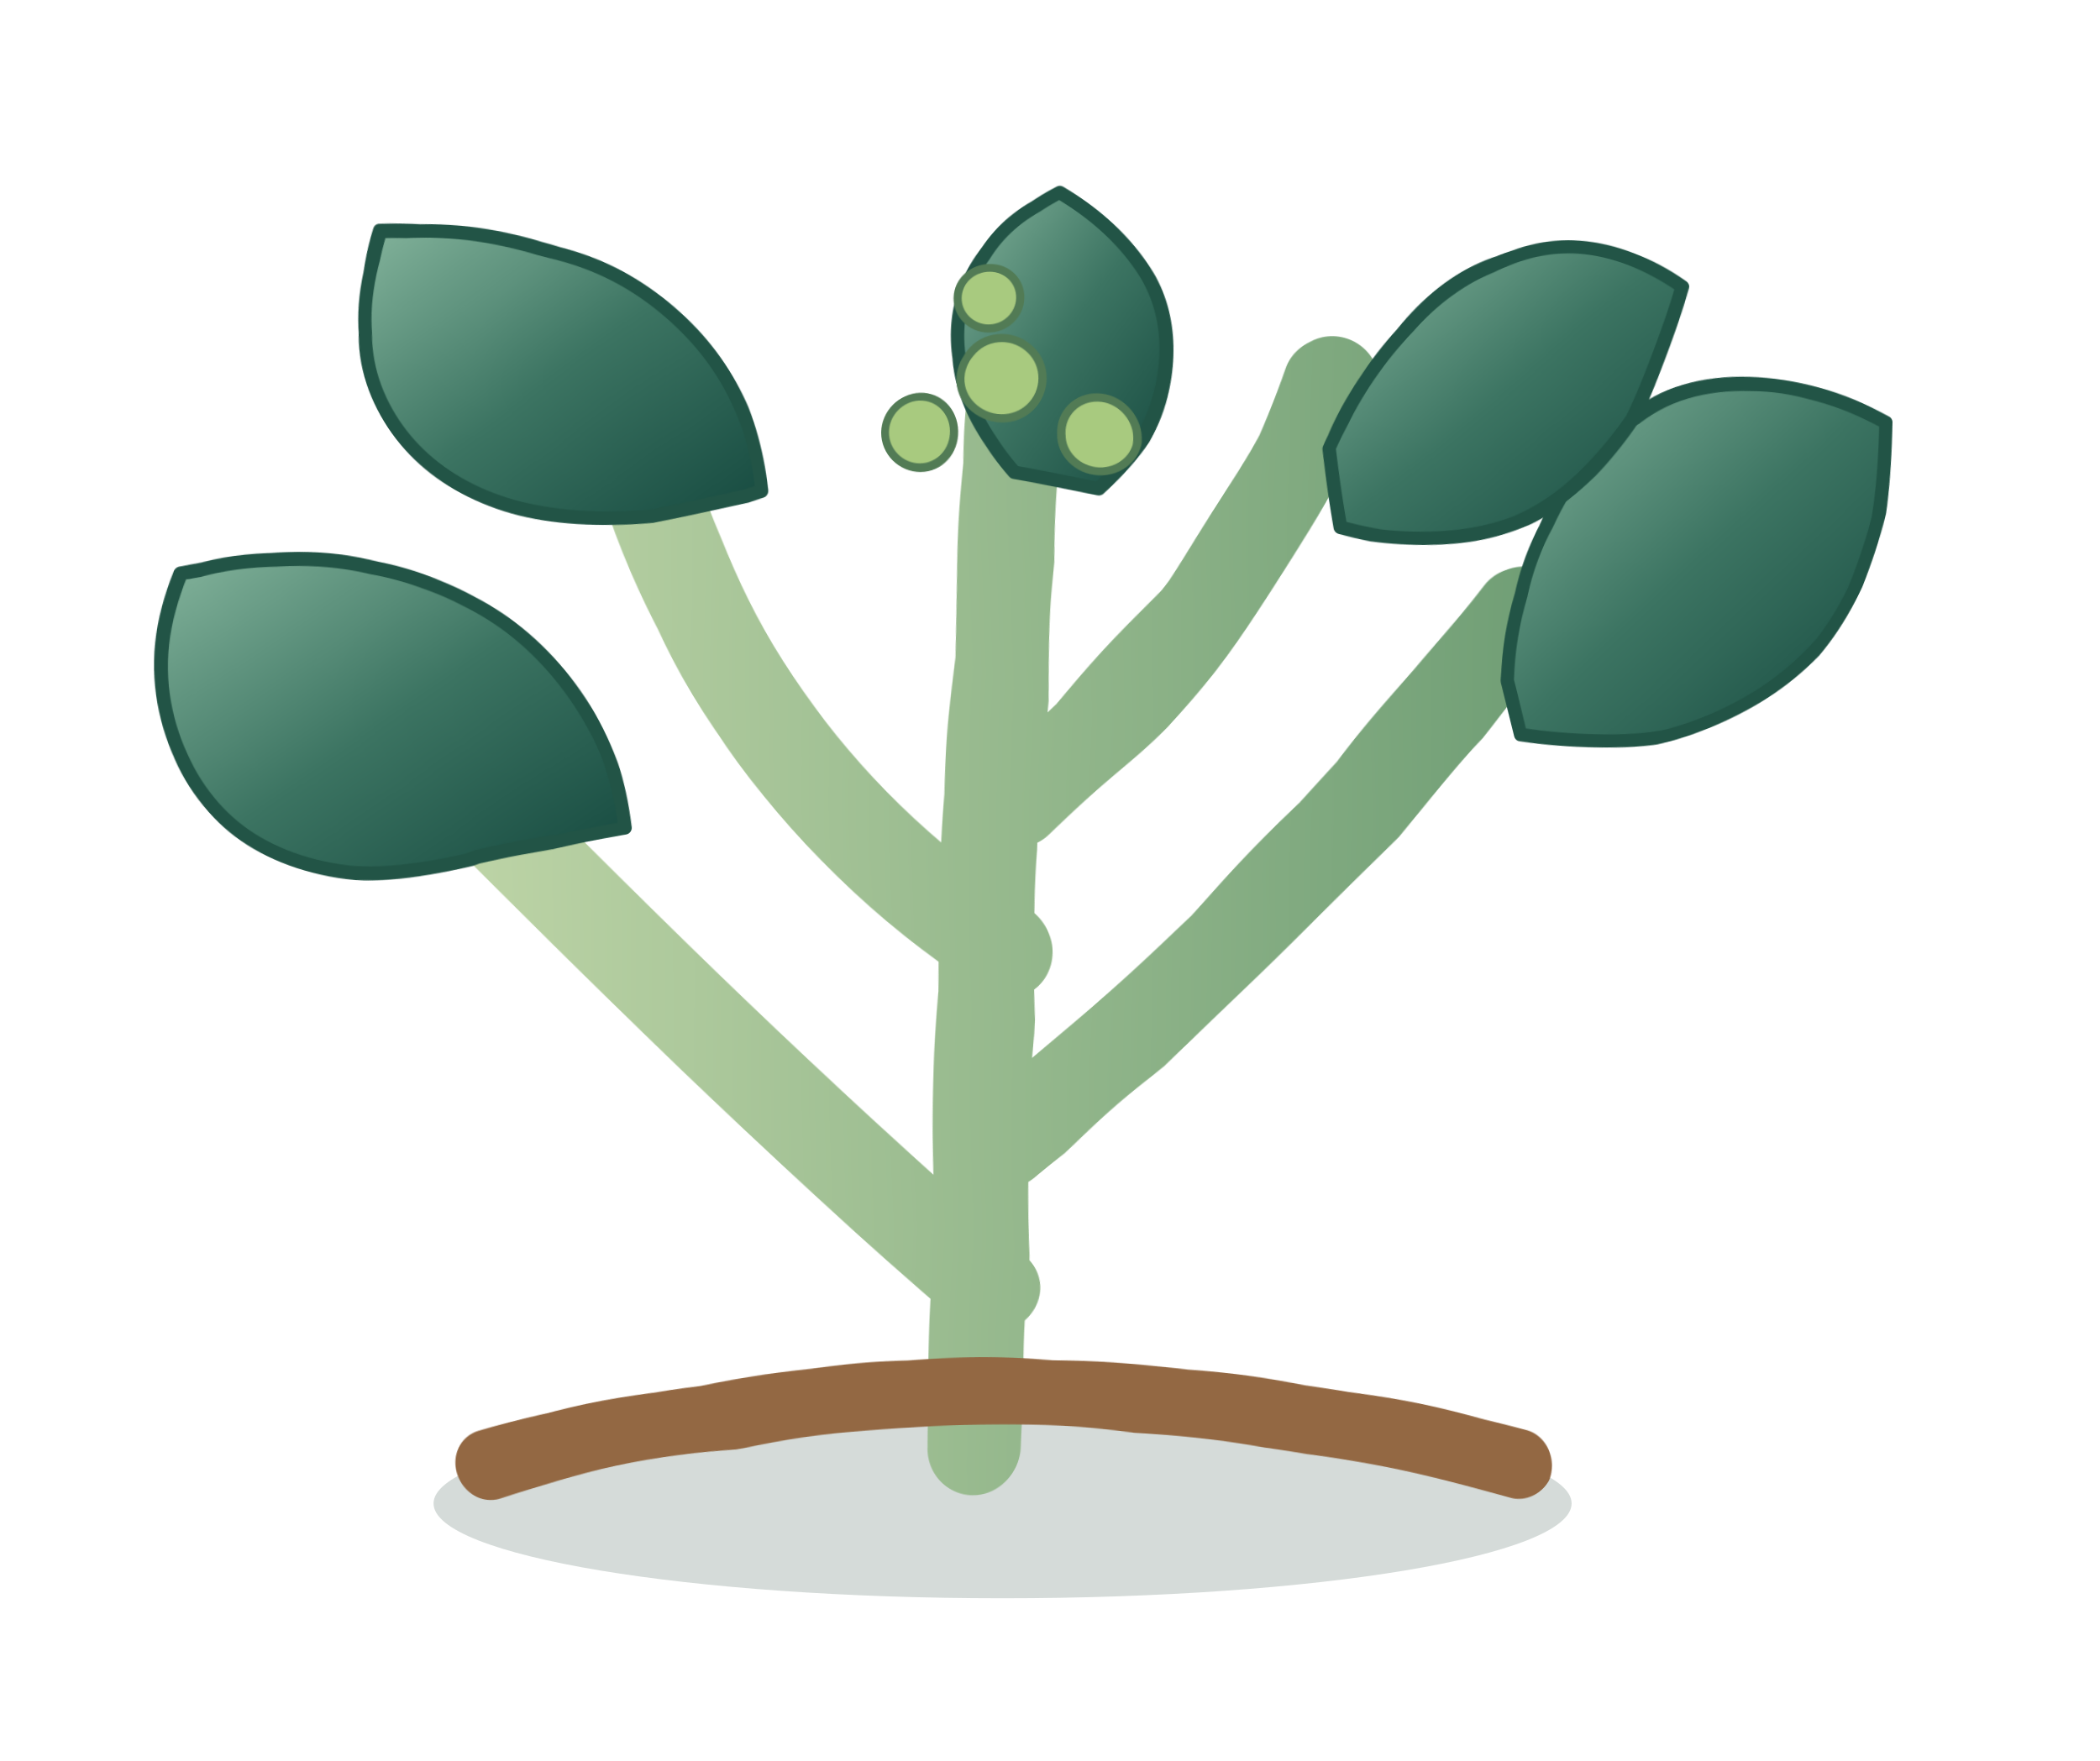
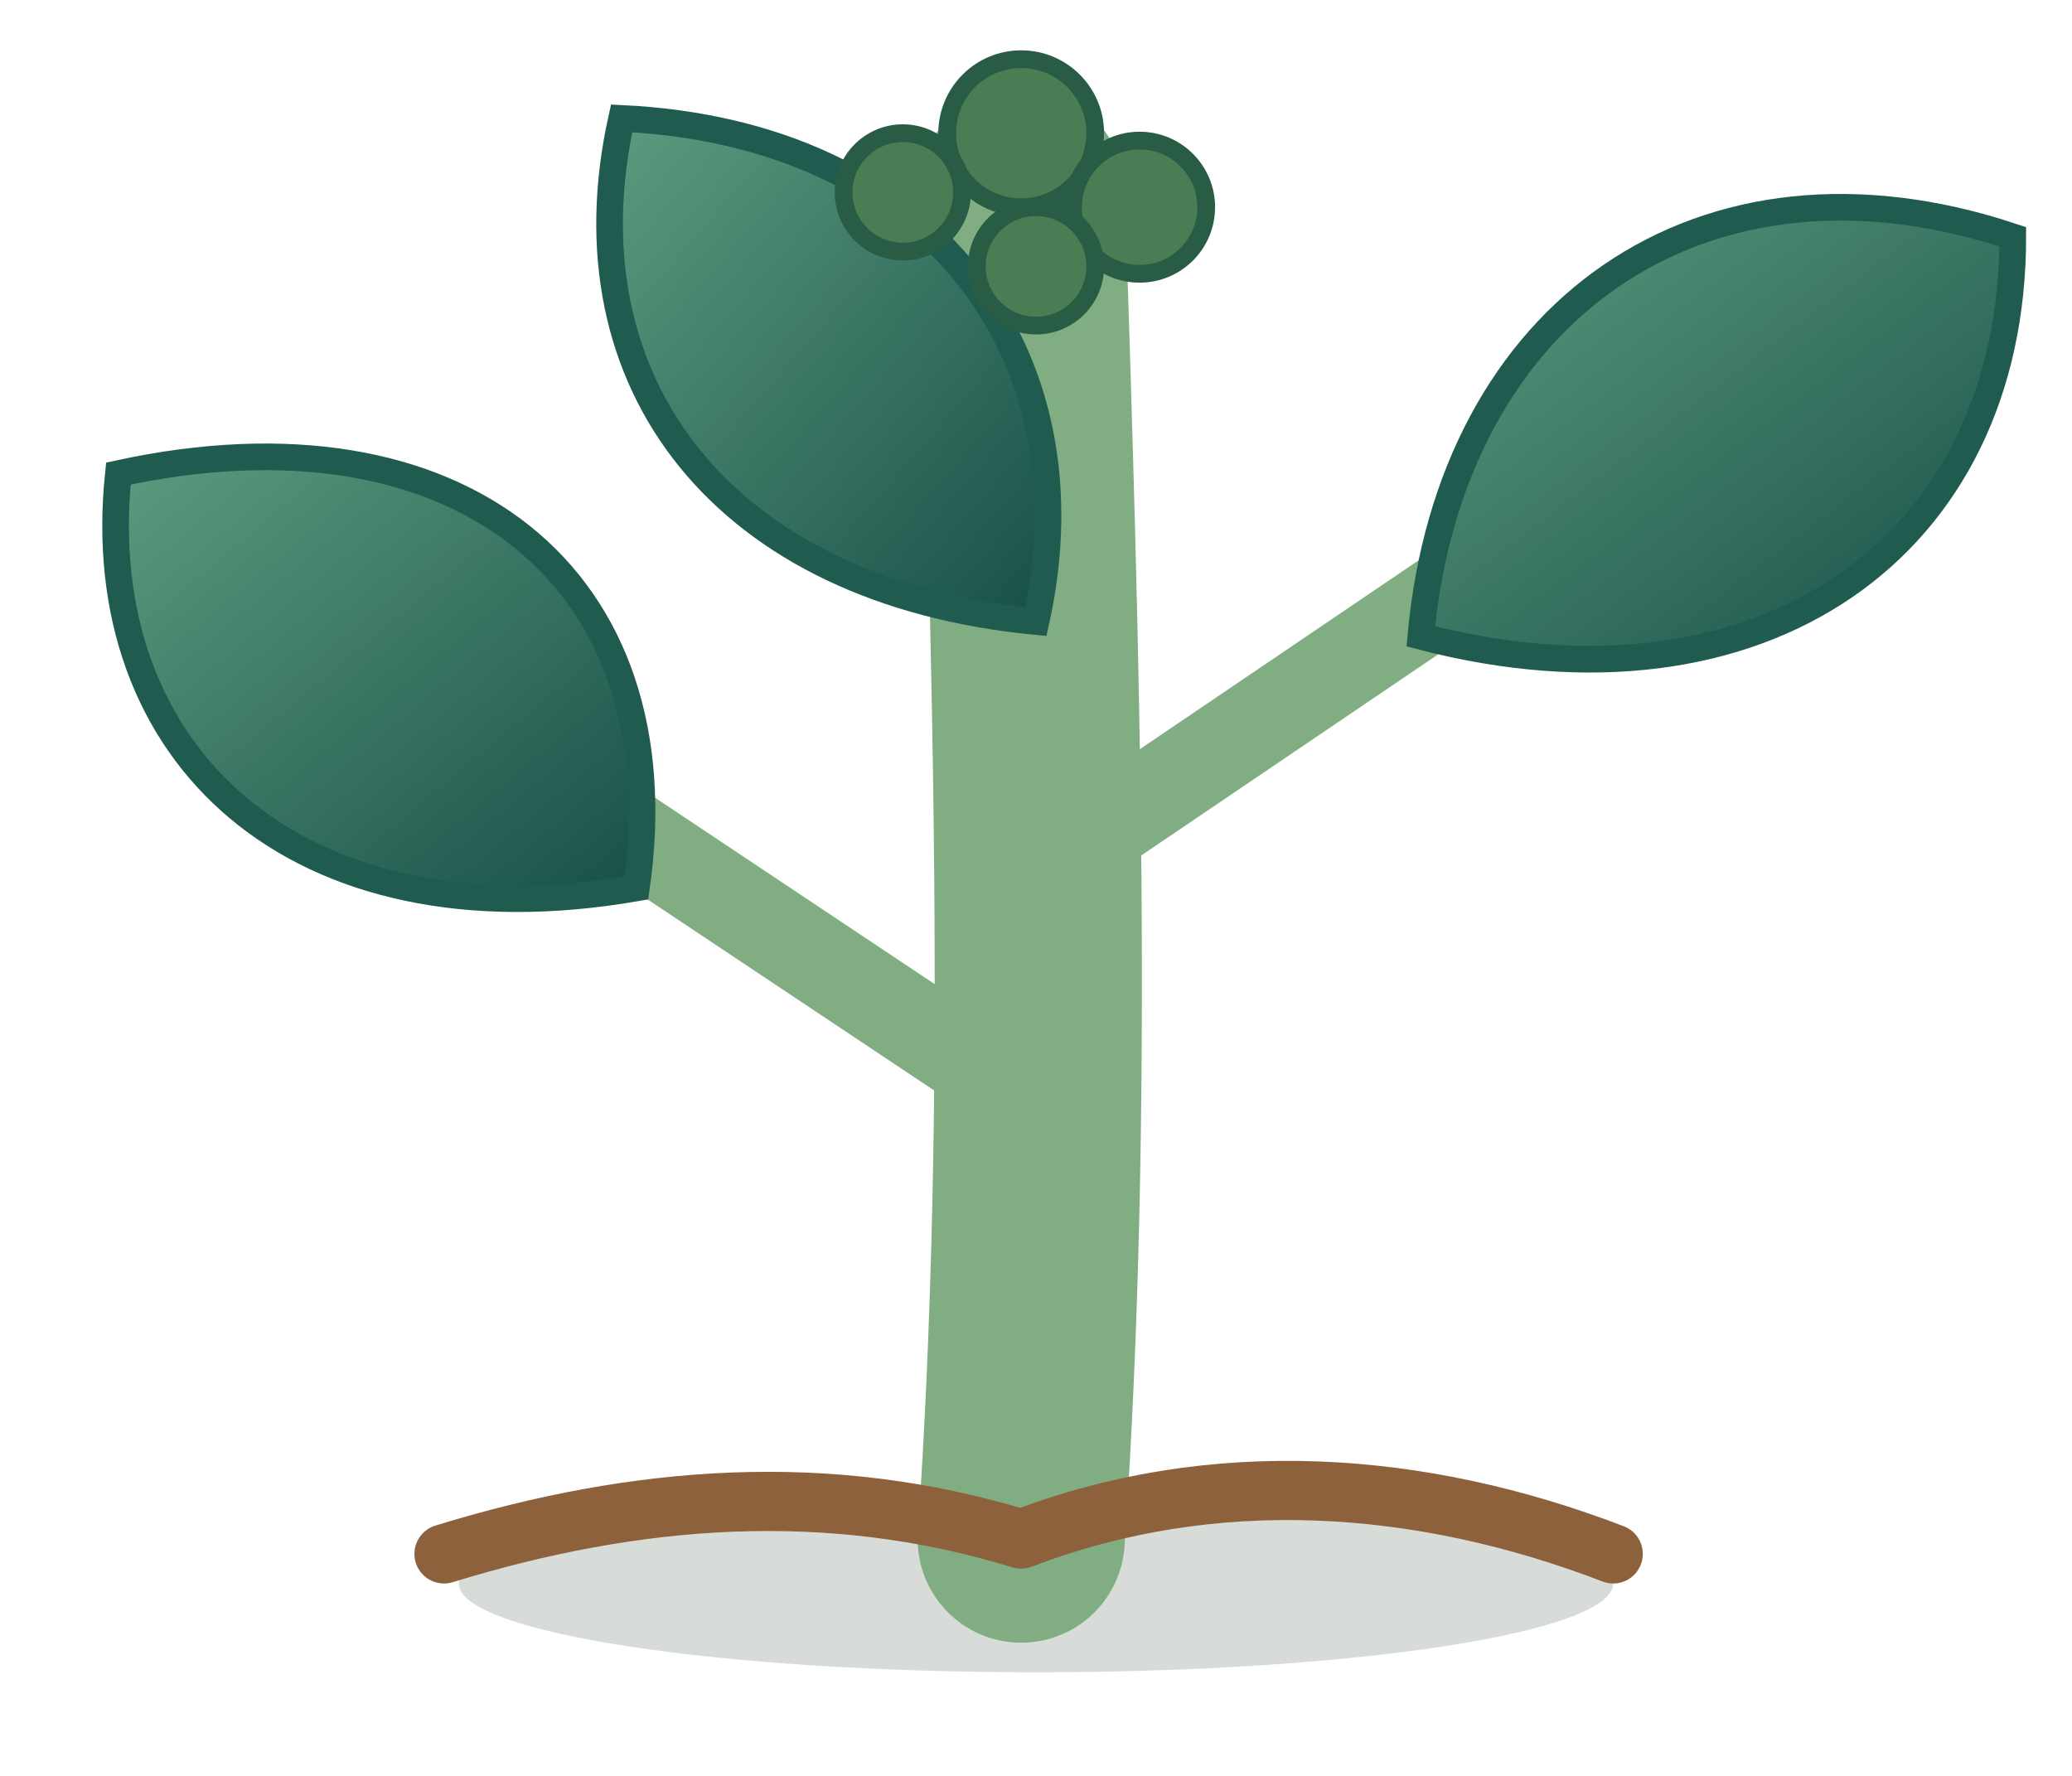
- <svg xmlns="http://www.w3.org/2000/svg" viewBox="-15 -20 155 130" role="img" aria-label="Harvest-ready kailan illustration">
+ <svg xmlns="http://www.w3.org/2000/svg" viewBox="0 0 140 120" role="img" aria-label="Harvest-ready kailan illustration">
  <defs>
-     <linearGradient id="leaf" x1="0" y1="0" x2="1" y2="1">
-       <stop stop-color="#83b39b" />
-       <stop offset=".5" stop-color="#3c7462" />
-       <stop offset="1" stop-color="#15493f" />
+     <linearGradient id="l" x1="0" y1="0" x2="1" y2="1">
+       <stop stop-color="#5d9c7f" />
+       <stop offset="1" stop-color="#174f48" />
    </linearGradient>
-     <linearGradient id="stem">
-       <stop stop-color="#bdd4a6" />
-       <stop offset="1" stop-color="#719f76" />
-     </linearGradient>
-     <filter id="paint">
-       <feTurbulence baseFrequency=".042" numOctaves="2" seed="14" result="n" />
-       <feDisplacementMap in="SourceGraphic" in2="n" scale=".8" />
-     </filter>
  </defs>
-   <ellipse cx="59" cy="91" rx="42" ry="7" fill="#173a2b" opacity=".18" />
-   <g filter="url(#paint)" stroke-linecap="round" stroke-linejoin="round">
-     <path d="M57 87C57 61 58 35 60 10M58 75C43 62 31 50 19 38M59 64c16-13 28-26 38-39M59 50C44 40 36 27 32 13M60 39c12-11 20-21 23-31" fill="none" stroke="url(#stem)" stroke-width="7" />
-     <path d="M20 43C4 48-7 37-2 22c18-4 31 5 33 19Z" fill="url(#leaf)" stroke="#225446" />
-     <path d="M96 30c1-18 14-27 28-19 0 17-11 26-27 23Z" fill="url(#leaf)" stroke="#225446" />
-     <path d="M33 18C18 20 8 10 13-3c16-1 27 7 28 19Z" fill="url(#leaf)" stroke="#225446" />
-     <path d="M83 13C88 0 99-6 109 1c-3 14-13 21-25 18Z" fill="url(#leaf)" stroke="#225446" />
-     <path d="M60 15c-7-8-5-17 3-21 10 6 10 15 3 22Z" fill="url(#leaf)" stroke="#225446" />
-     <g fill="#a8ca7f" stroke="#527b55" stroke-width=".6">
-       <circle cx="59" cy="8" r="3" />
-       <circle cx="53" cy="12" r="2.6" />
-       <circle cx="66" cy="12" r="2.7" />
-       <circle cx="58" cy="2" r="2.3" />
-     </g>
-     <path d="M21 88c23-7 52-7 76 0" fill="none" stroke="#936843" stroke-width="5" />
+   <ellipse cx="70" cy="107" rx="39" ry="6" fill="#263f2c" opacity=".18" />
+   <path d="M69 104C71 75 70 44 69 13" fill="none" stroke="#80ae82" stroke-width="14" stroke-linecap="round" />
+   <g fill="none" stroke="#80ae82" stroke-width="6" stroke-linecap="round">
+     <path d="m69 74-30-20" />
+     <path d="m70 59 31-21" />
  </g>
+   <g fill="url(#l)" stroke="#205b50" stroke-width="1.8">
+     <path d="M43 60C20 64 6 51 8 32c23-5 38 7 35 28Z" />
+     <path d="M96 43c2-22 19-34 40-27 0 21-17 33-40 27Z" />
+     <path d="M70 42C49 40 38 26 42 8c21 1 32 16 28 34Z" />
+   </g>
+   <g fill="#4b7d54" stroke="#295c45" stroke-width="1.2">
+     <circle cx="69" cy="9" r="5" />
+     <circle cx="61" cy="13" r="4" />
+     <circle cx="77" cy="14" r="4.5" />
+     <circle cx="70" cy="18" r="4" />
+   </g>
+   <path d="M69 104c-13-4-26-3-39 1m39-1c13-5 27-4 40 1" fill="none" stroke="#8e613d" stroke-width="4" stroke-linecap="round" />
</svg>
